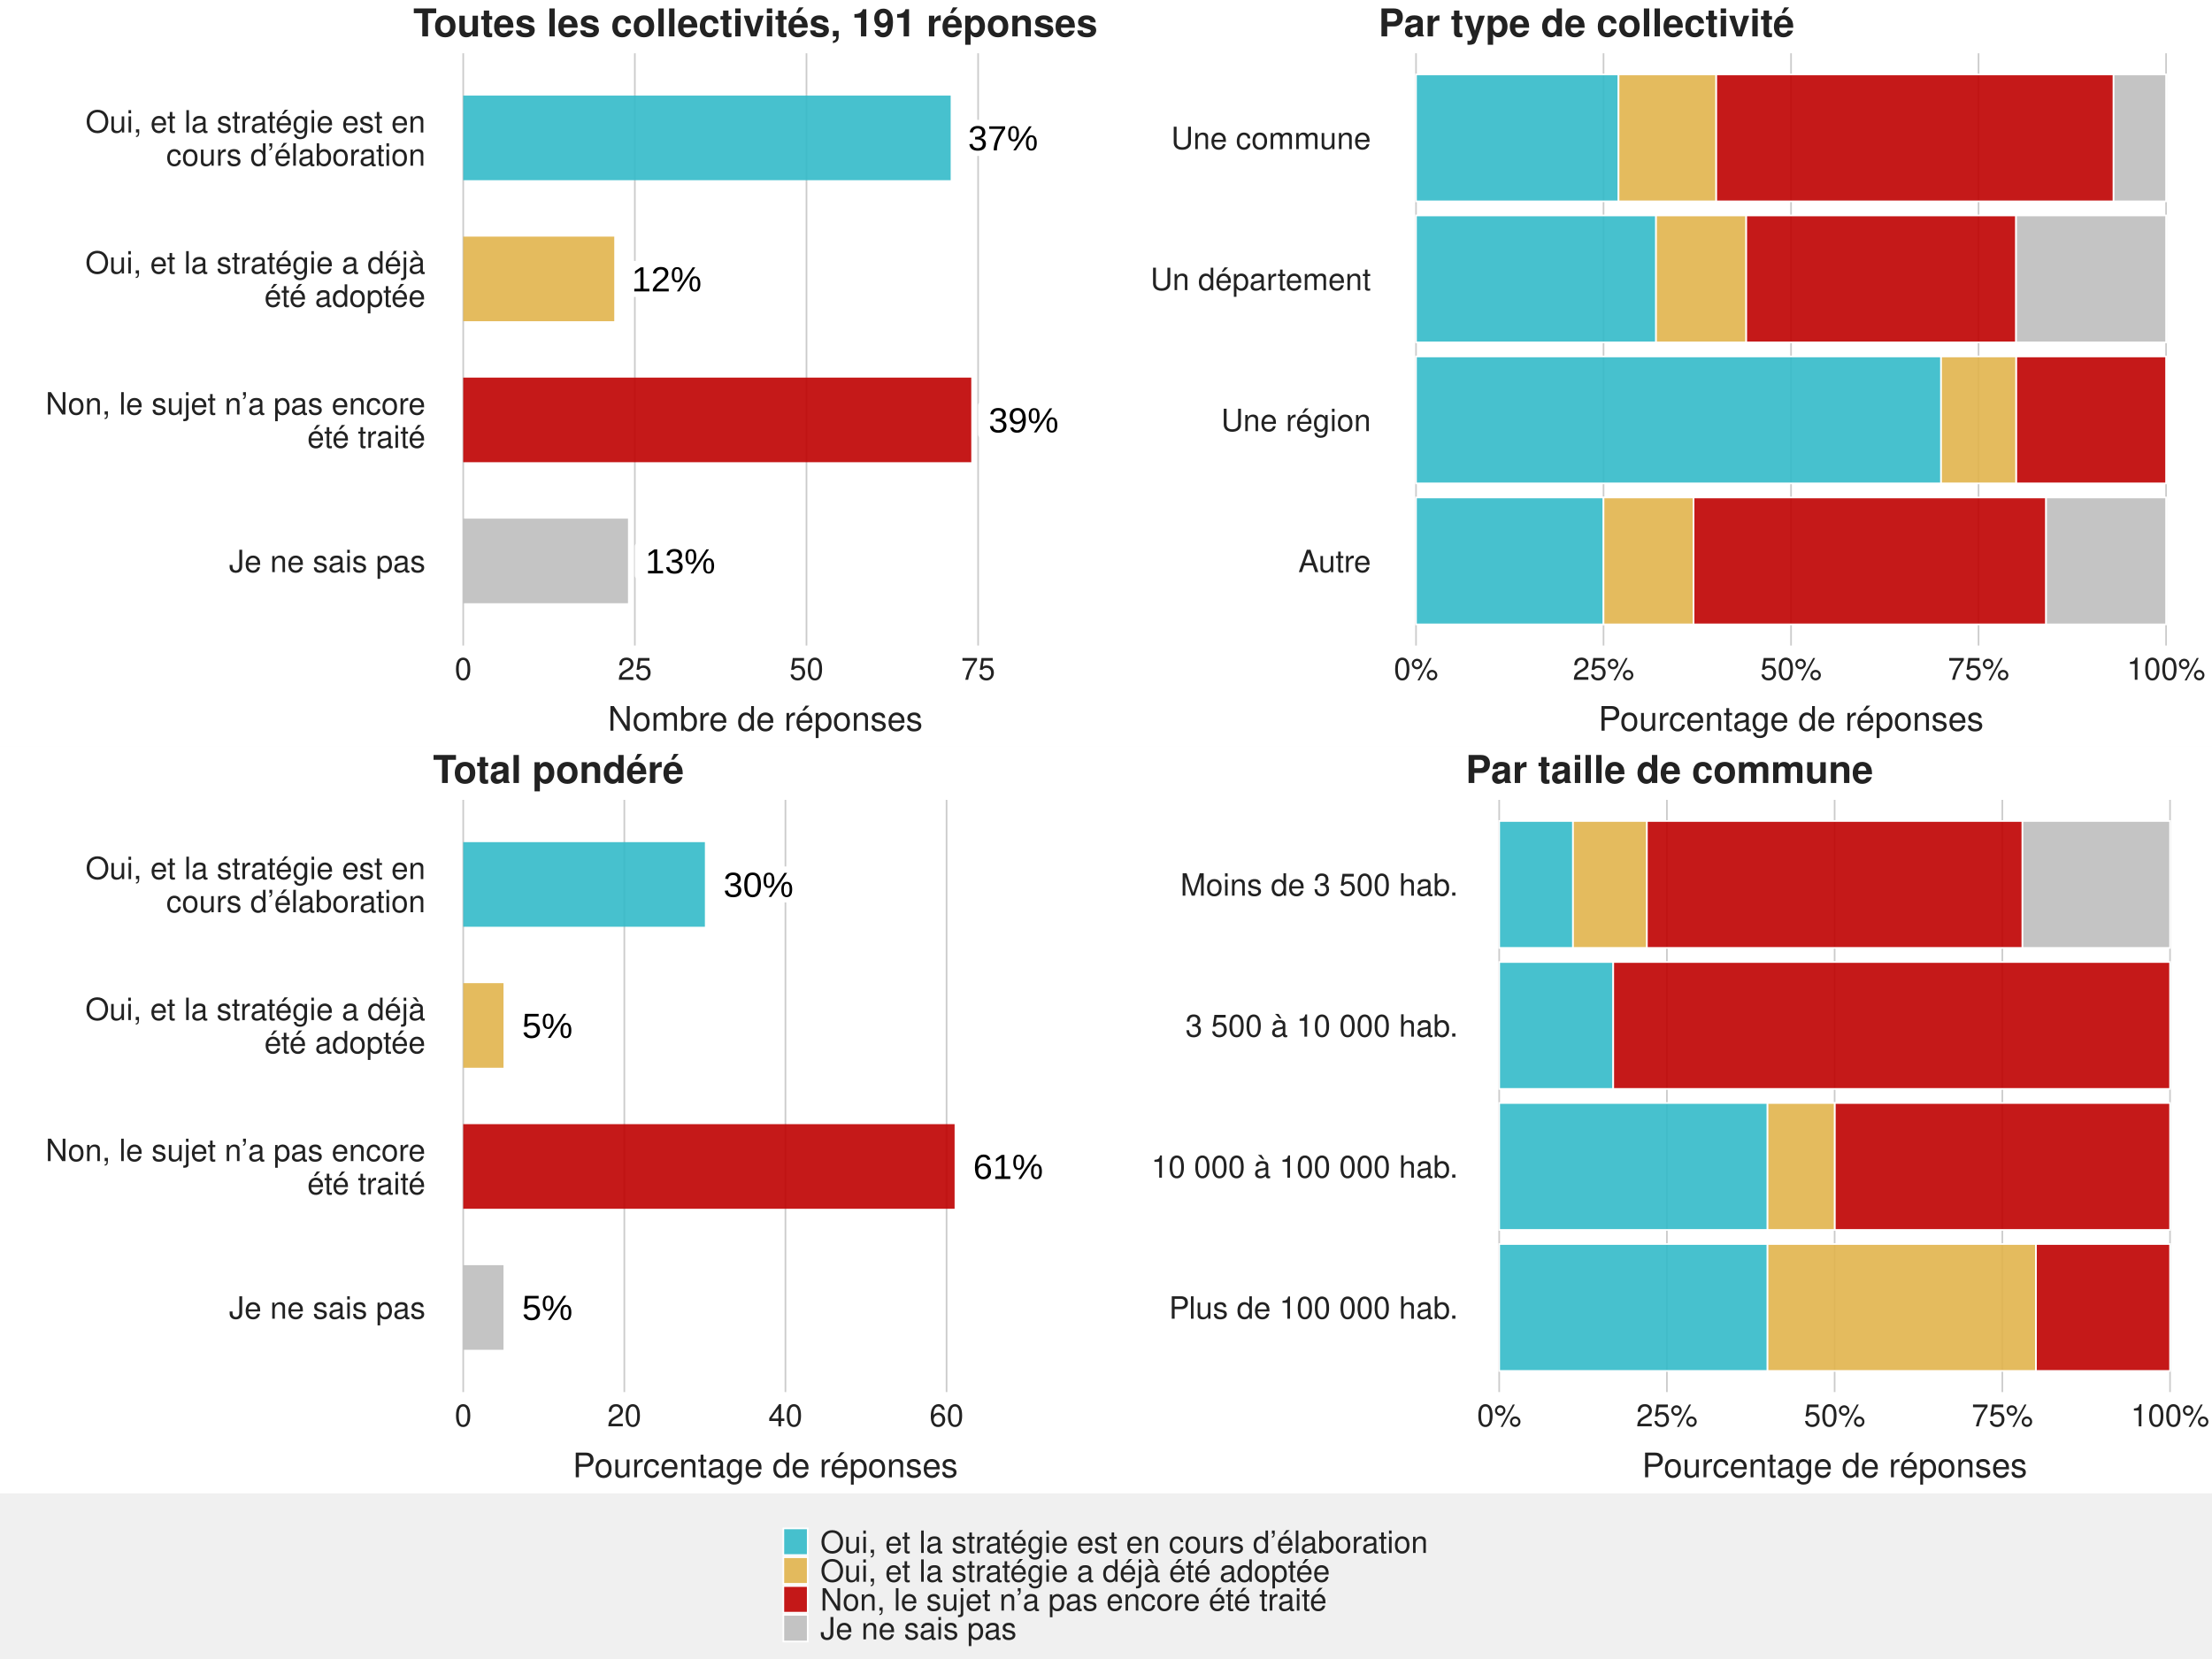
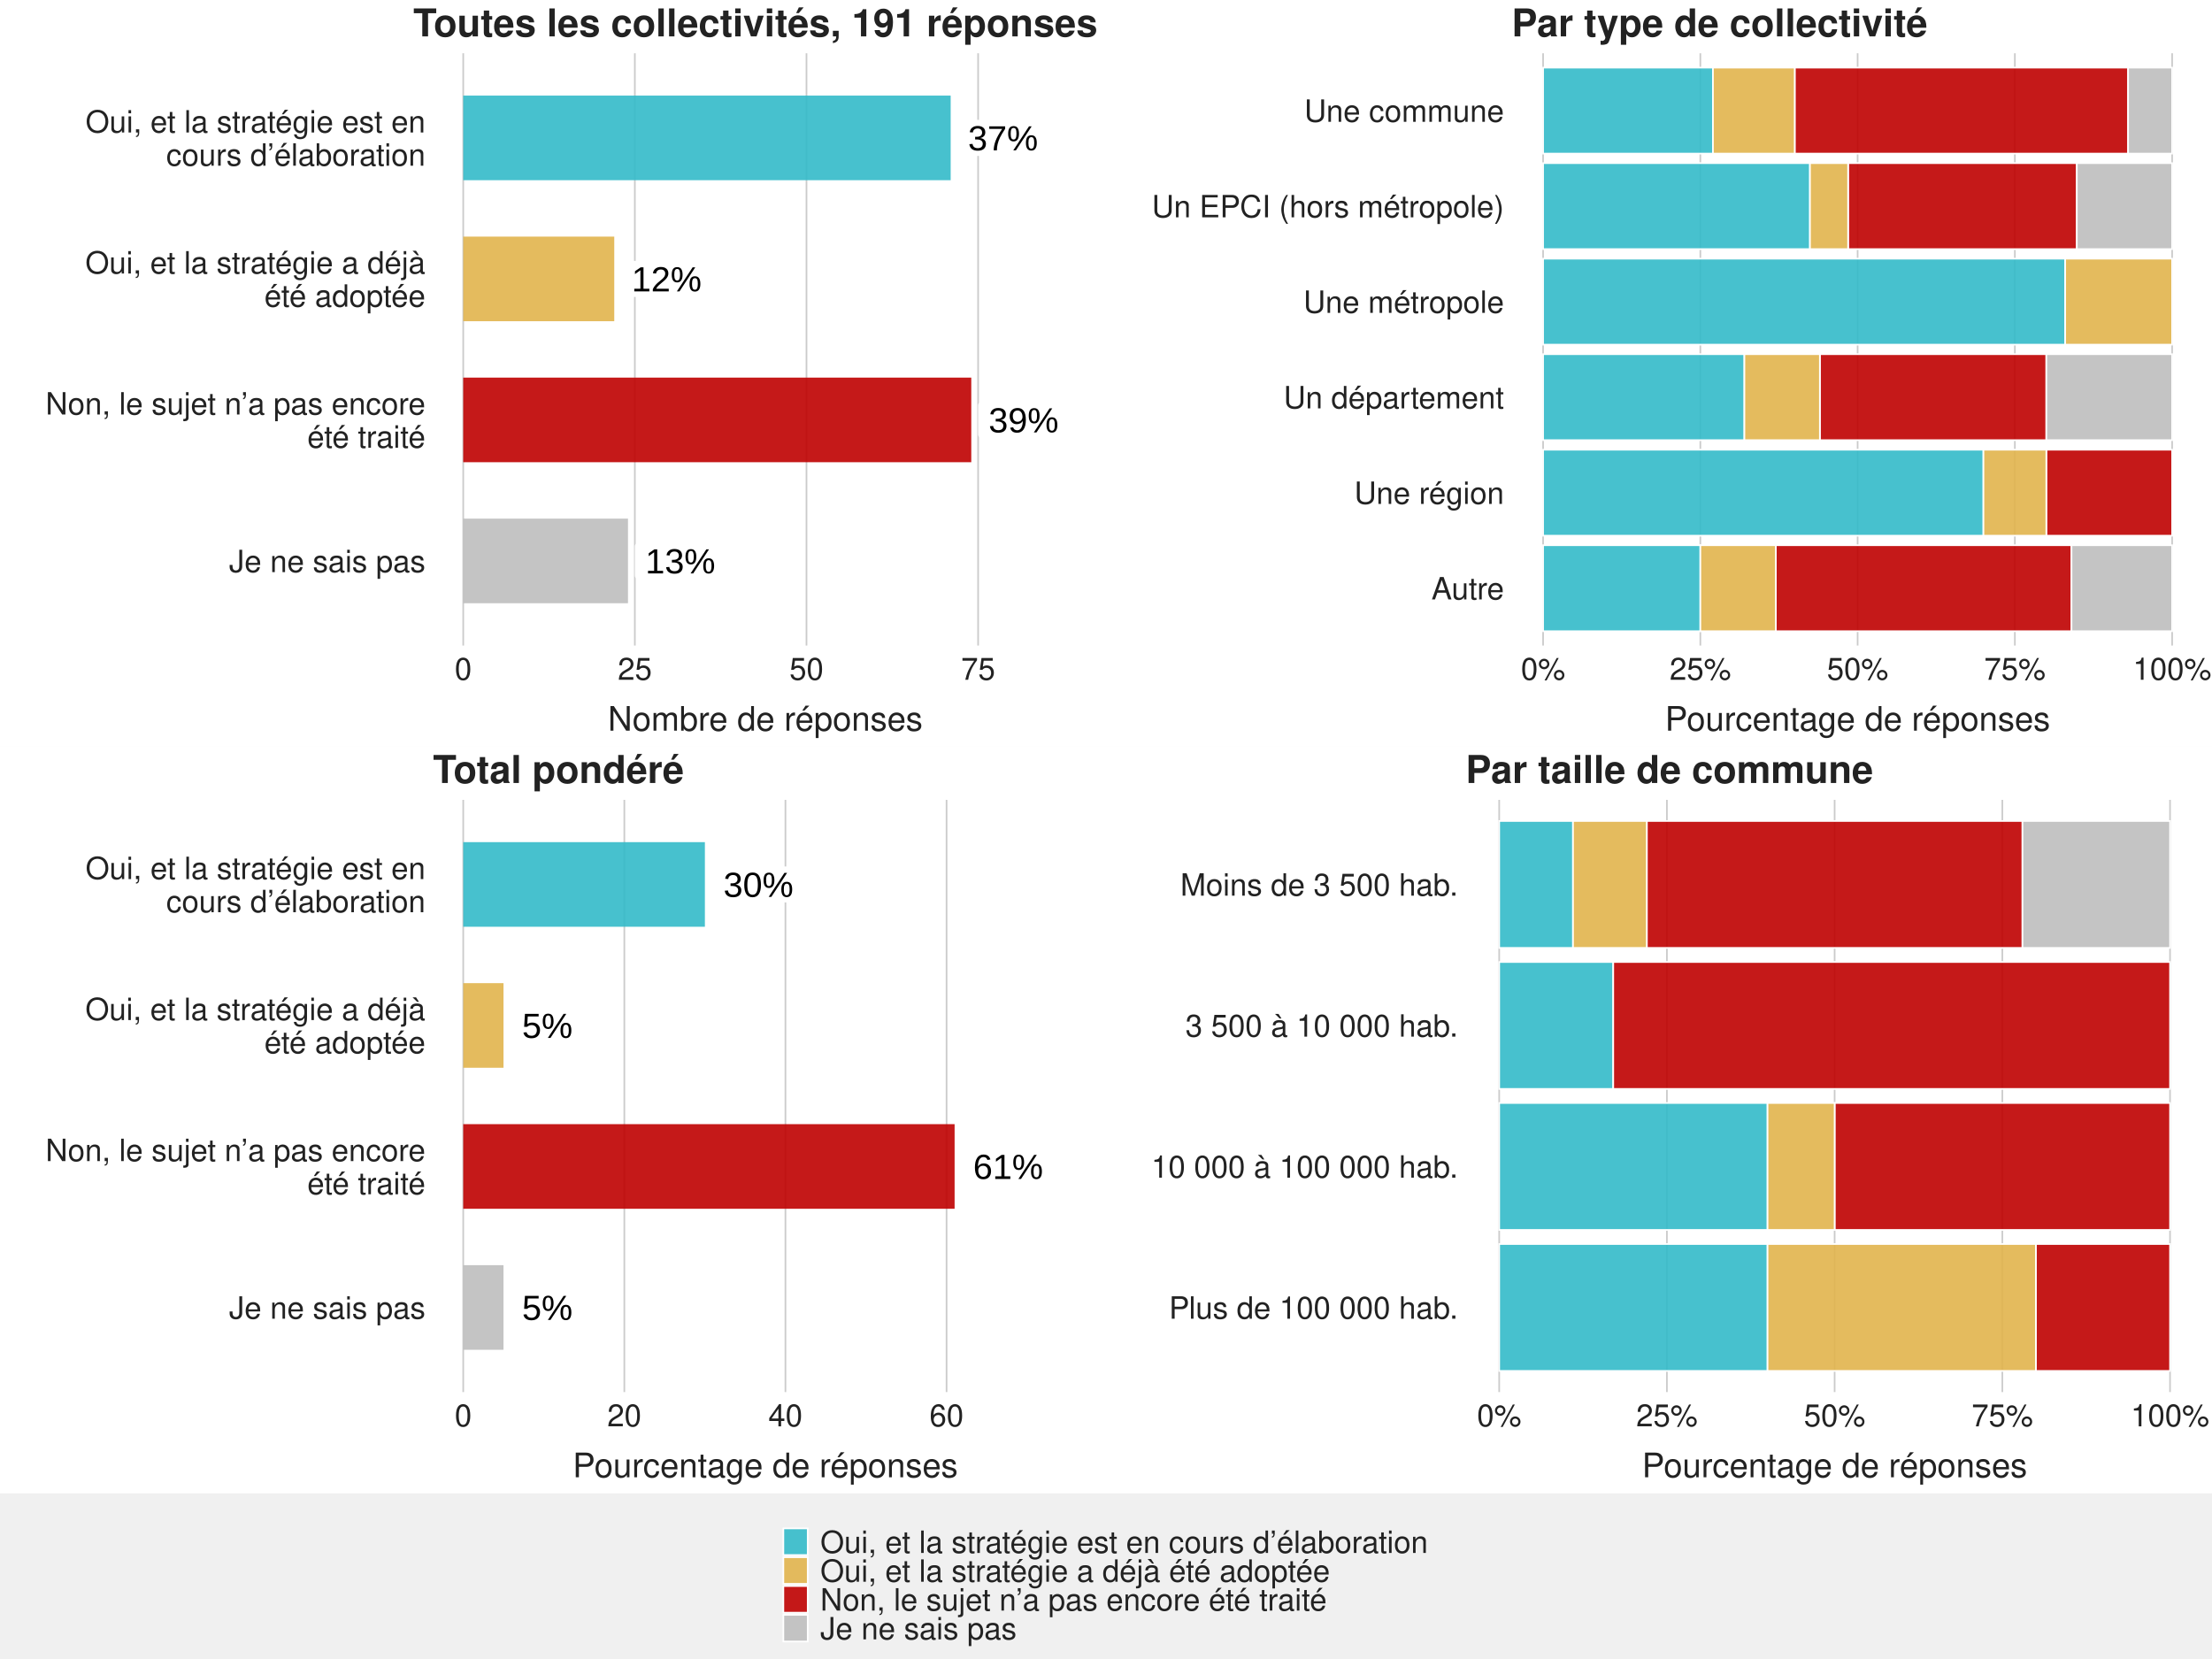
<svg xmlns="http://www.w3.org/2000/svg" class="svglite" width="1440.00pt" height="1080.00pt" viewBox="0 0 1440.00 1080.00">
  <defs>
    <style type="text/css">
    .svglite line, .svglite polyline, .svglite polygon, .svglite path, .svglite rect, .svglite circle {
      fill: none;
      stroke: #000000;
      stroke-linecap: round;
      stroke-linejoin: round;
      stroke-miterlimit: 10.00;
    }
    .svglite text {
      white-space: pre;
    }
  </style>
  </defs>
  <rect width="100%" height="100%" style="stroke: none; fill: none;" />
  <defs>
    <clipPath id="cpMC4wMHwxNDQwLjAwfDAuMDB8MTA4MC4wMA==">
      <rect x="0.00" y="0.00" width="1440.00" height="1080.00" />
    </clipPath>
  </defs>
  <g clip-path="url(#cpMC4wMHwxNDQwLjAwfDAuMDB8MTA4MC4wMA==)">
</g>
  <defs>
    <clipPath id="cpMC4wMHwxNDQwLjAwfDAuMDB8OTcyLjAw">
      <rect x="0.00" y="0.00" width="1440.00" height="972.00" />
    </clipPath>
  </defs>
  <g clip-path="url(#cpMC4wMHwxNDQwLjAwfDAuMDB8OTcyLjAw)">
</g>
  <g clip-path="url(#cpMC4wMHwxNDQwLjAwfDAuMDB8MTA4MC4wMA==)">
</g>
  <defs>
    <clipPath id="cpMC4wMHw3MjAuMDB8MC4wMHw5NzIuMDA=">
      <rect x="0.00" y="0.00" width="720.00" height="972.00" />
    </clipPath>
  </defs>
  <g clip-path="url(#cpMC4wMHw3MjAuMDB8MC4wMHw5NzIuMDA=)">
</g>
  <g clip-path="url(#cpMC4wMHwxNDQwLjAwfDAuMDB8MTA4MC4wMA==)">
</g>
  <defs>
    <clipPath id="cpMC4wMHw3MjAuMDB8MC4wMHw0ODYuMDA=">
      <rect x="0.00" y="0.00" width="720.00" height="486.00" />
    </clipPath>
  </defs>
  <g clip-path="url(#cpMC4wMHw3MjAuMDB8MC4wMHw0ODYuMDA=)">
    <rect x="0.00" y="0.00" width="720.00" height="486.00" style="stroke-width: 1.07; stroke: #FFFFFF; fill: #FFFFFF;" />
  </g>
  <g clip-path="url(#cpMC4wMHwxNDQwLjAwfDAuMDB8MTA4MC4wMA==)">
</g>
  <defs>
    <clipPath id="cpMjgxLjg5fDcxNC41MnwzNC42OXw0MjAuMjQ=">
      <rect x="281.89" y="34.69" width="432.63" height="385.55" />
    </clipPath>
  </defs>
  <g clip-path="url(#cpMjgxLjg5fDcxNC41MnwzNC42OXw0MjAuMjQ=)">
    <polyline points="301.56,420.24 301.56,34.69 " style="stroke-width: 1.07; stroke: #CBCBCB; stroke-linecap: butt;" />
    <polyline points="413.29,420.24 413.29,34.69 " style="stroke-width: 1.07; stroke: #CBCBCB; stroke-linecap: butt;" />
    <polyline points="525.02,420.24 525.02,34.69 " style="stroke-width: 1.07; stroke: #CBCBCB; stroke-linecap: butt;" />
    <polyline points="636.75,420.24 636.75,34.69 " style="stroke-width: 1.07; stroke: #CBCBCB; stroke-linecap: butt;" />
    <rect x="301.56" y="62.23" width="317.32" height="55.08" style="stroke-width: 2.13; stroke: none; stroke-linecap: butt; stroke-linejoin: miter; fill: #33BBC9; fill-opacity: 0.90;" />
    <rect x="301.56" y="245.82" width="330.73" height="55.08" style="stroke-width: 2.13; stroke: none; stroke-linecap: butt; stroke-linejoin: miter; fill: #BF0001; fill-opacity: 0.90;" />
    <rect x="301.56" y="337.62" width="107.26" height="55.08" style="stroke-width: 2.13; stroke: none; stroke-linecap: butt; stroke-linejoin: miter; fill: #BEBEBE; fill-opacity: 0.90;" />
    <rect x="301.56" y="154.03" width="98.32" height="55.08" style="stroke-width: 2.13; stroke: none; stroke-linecap: butt; stroke-linejoin: miter; fill: #E1B44D; fill-opacity: 0.90;" />
    <polygon points="625.51,101.49 673.31,101.49 673.23,101.49 673.58,101.48 673.92,101.41 674.24,101.28 674.54,101.11 674.81,100.89 675.04,100.63 675.23,100.34 675.36,100.02 675.45,99.68 675.47,99.33 675.47,99.33 675.47,80.20 675.47,80.20 675.45,79.86 675.36,79.52 675.23,79.20 675.04,78.90 674.81,78.64 674.54,78.42 674.24,78.25 673.92,78.13 673.58,78.06 673.31,78.04 625.51,78.04 625.77,78.06 625.42,78.04 625.07,78.09 624.74,78.18 624.43,78.33 624.14,78.53 623.89,78.77 623.68,79.05 623.52,79.36 623.41,79.69 623.35,80.03 623.35,80.20 623.35,99.33 623.35,99.16 623.35,99.51 623.41,99.85 623.52,100.18 623.68,100.49 623.89,100.76 624.14,101.01 624.43,101.20 624.74,101.35 625.07,101.45 625.42,101.49 " style="stroke-width: nan; stroke: none; fill: #FFFFFF;" />
    <text x="630.18" y="97.89" style="font-size: 22.76px; font-family: &quot;Arial&quot;;" textLength="44.93px" lengthAdjust="spacingAndGlyphs">37%</text>
    <polygon points="638.91,285.09 686.72,285.09 686.64,285.08 686.98,285.07 687.32,285.00 687.65,284.88 687.95,284.70 688.22,284.48 688.45,284.22 688.64,283.93 688.77,283.61 688.85,283.27 688.88,282.93 688.88,282.93 688.88,263.80 688.88,263.80 688.85,263.45 688.77,263.11 688.64,262.79 688.45,262.50 688.22,262.24 687.95,262.02 687.65,261.84 687.32,261.72 686.98,261.65 686.72,261.64 638.91,261.64 639.18,261.65 638.83,261.64 638.48,261.68 638.15,261.78 637.83,261.92 637.55,262.12 637.30,262.36 637.09,262.64 636.93,262.95 636.82,263.28 636.76,263.62 636.75,263.80 636.75,282.93 636.76,282.75 636.76,283.10 636.82,283.44 636.93,283.77 637.09,284.08 637.30,284.36 637.55,284.60 637.83,284.80 638.15,284.95 638.48,285.04 638.83,285.08 " style="stroke-width: nan; stroke: none; fill: #FFFFFF;" />
    <text x="643.58" y="281.49" style="font-size: 22.76px; font-family: &quot;Arial&quot;;" textLength="44.93px" lengthAdjust="spacingAndGlyphs">39%</text>
    <polygon points="415.45,376.88 463.26,376.88 463.17,376.88 463.52,376.87 463.86,376.80 464.18,376.67 464.48,376.50 464.75,376.28 464.98,376.02 465.17,375.73 465.31,375.41 465.39,375.07 465.42,374.72 465.42,374.72 465.42,355.59 465.42,355.59 465.39,355.25 465.31,354.91 465.17,354.59 464.98,354.29 464.75,354.03 464.48,353.81 464.18,353.64 463.86,353.52 463.52,353.45 463.26,353.43 415.45,353.43 415.71,353.45 415.36,353.43 415.02,353.48 414.68,353.57 414.37,353.72 414.08,353.92 413.83,354.16 413.62,354.44 413.46,354.75 413.35,355.08 413.30,355.42 413.29,355.59 413.29,374.72 413.30,374.55 413.30,374.90 413.35,375.24 413.46,375.57 413.62,375.88 413.83,376.16 414.08,376.40 414.37,376.59 414.68,376.74 415.02,376.84 415.36,376.88 " style="stroke-width: nan; stroke: none; fill: #FFFFFF;" />
    <text x="420.12" y="373.28" style="font-size: 22.76px; font-family: &quot;Arial&quot;;" textLength="44.93px" lengthAdjust="spacingAndGlyphs">13%</text>
    <polygon points="406.51,193.29 454.32,193.29 454.23,193.29 454.58,193.27 454.92,193.20 455.25,193.08 455.55,192.91 455.82,192.69 456.05,192.43 456.23,192.13 456.37,191.81 456.45,191.48 456.48,191.13 456.48,191.13 456.48,172.00 456.48,172.00 456.45,171.65 456.37,171.31 456.23,171.00 456.05,170.70 455.82,170.44 455.55,170.22 455.25,170.05 454.92,169.92 454.58,169.85 454.32,169.84 406.51,169.84 406.77,169.85 406.42,169.84 406.08,169.88 405.75,169.98 405.43,170.13 405.15,170.33 404.89,170.57 404.69,170.84 404.52,171.15 404.41,171.48 404.36,171.83 404.35,172.00 404.35,191.13 404.36,190.96 404.36,191.30 404.41,191.65 404.52,191.98 404.69,192.28 404.89,192.56 405.15,192.80 405.43,193.00 405.75,193.15 406.08,193.25 406.42,193.29 " style="stroke-width: nan; stroke: none; fill: #FFFFFF;" />
    <text x="411.18" y="189.69" style="font-size: 22.76px; font-family: &quot;Arial&quot;;" textLength="44.93px" lengthAdjust="spacingAndGlyphs">12%</text>
  </g>
  <g clip-path="url(#cpMC4wMHwxNDQwLjAwfDAuMDB8MTA4MC4wMA==)">
    <text x="276.96" y="372.45" text-anchor="end" style="font-size: 20.00px;fill: #222222; font-family: &quot;Nimbus Sans&quot;;" textLength="127.82px" lengthAdjust="spacingAndGlyphs">Je ne sais pas</text>
    <text x="276.96" y="269.85" text-anchor="end" style="font-size: 20.00px;fill: #222222; font-family: &quot;Nimbus Sans&quot;;" textLength="247.86px" lengthAdjust="spacingAndGlyphs">Non, le sujet n’a pas encore</text>
    <text x="276.96" y="291.45" text-anchor="end" style="font-size: 20.00px;fill: #222222; font-family: &quot;Nimbus Sans&quot;;" textLength="77.80px" lengthAdjust="spacingAndGlyphs">été traité</text>
    <text x="276.96" y="178.05" text-anchor="end" style="font-size: 20.00px;fill: #222222; font-family: &quot;Nimbus Sans&quot;;" textLength="222.30px" lengthAdjust="spacingAndGlyphs">Oui, et la stratégie a déjà</text>
    <text x="276.96" y="199.65" text-anchor="end" style="font-size: 20.00px;fill: #222222; font-family: &quot;Nimbus Sans&quot;;" textLength="105.61px" lengthAdjust="spacingAndGlyphs">été adoptée</text>
    <text x="276.96" y="86.26" text-anchor="end" style="font-size: 20.00px;fill: #222222; font-family: &quot;Nimbus Sans&quot;;" textLength="222.30px" lengthAdjust="spacingAndGlyphs">Oui, et la stratégie est en</text>
    <text x="276.96" y="107.86" text-anchor="end" style="font-size: 20.00px;fill: #222222; font-family: &quot;Nimbus Sans&quot;;" textLength="168.93px" lengthAdjust="spacingAndGlyphs">cours d’élaboration</text>
    <text x="301.56" y="442.54" text-anchor="middle" style="font-size: 20.00px;fill: #222222; font-family: &quot;Nimbus Sans&quot;;" textLength="11.12px" lengthAdjust="spacingAndGlyphs">0</text>
    <text x="413.29" y="442.54" text-anchor="middle" style="font-size: 20.00px;fill: #222222; font-family: &quot;Nimbus Sans&quot;;" textLength="22.23px" lengthAdjust="spacingAndGlyphs">25</text>
    <text x="525.02" y="442.54" text-anchor="middle" style="font-size: 20.00px;fill: #222222; font-family: &quot;Nimbus Sans&quot;;" textLength="22.23px" lengthAdjust="spacingAndGlyphs">50</text>
    <text x="636.75" y="442.54" text-anchor="middle" style="font-size: 20.00px;fill: #222222; font-family: &quot;Nimbus Sans&quot;;" textLength="22.23px" lengthAdjust="spacingAndGlyphs">75</text>
    <text x="498.21" y="475.68" text-anchor="middle" style="font-size: 22.00px;fill: #222222; font-family: &quot;Nimbus Sans&quot;;" textLength="205.42px" lengthAdjust="spacingAndGlyphs">Nombre de réponses</text>
    <text x="714.52" y="23.71" text-anchor="end" style="font-size: 25.00px; font-weight: bold;fill: #222222; font-family: &quot;Nimbus Sans&quot;;" textLength="447.48px" lengthAdjust="spacingAndGlyphs">Toutes les collectivités, 191 réponses</text>
  </g>
  <defs>
    <clipPath id="cpMC4wMHw3MjAuMDB8NDg2LjAwfDk3Mi4wMA==">
      <rect x="0.00" y="486.00" width="720.00" height="486.00" />
    </clipPath>
  </defs>
  <g clip-path="url(#cpMC4wMHw3MjAuMDB8NDg2LjAwfDk3Mi4wMA==)">
    <rect x="0.00" y="486.00" width="720.00" height="486.00" style="stroke-width: 1.07; stroke: #FFFFFF; fill: #FFFFFF;" />
  </g>
  <g clip-path="url(#cpMC4wMHwxNDQwLjAwfDAuMDB8MTA4MC4wMA==)">
</g>
  <defs>
    <clipPath id="cpMjgxLjg5fDcxNC41Mnw1MjAuNjl8OTA2LjI0">
      <rect x="281.89" y="520.69" width="432.63" height="385.55" />
    </clipPath>
  </defs>
  <g clip-path="url(#cpMjgxLjg5fDcxNC41Mnw1MjAuNjl8OTA2LjI0)">
    <polyline points="301.56,906.24 301.56,520.69 " style="stroke-width: 1.07; stroke: #CBCBCB; stroke-linecap: butt;" />
    <polyline points="406.44,906.24 406.44,520.69 " style="stroke-width: 1.07; stroke: #CBCBCB; stroke-linecap: butt;" />
    <polyline points="511.32,906.24 511.32,520.69 " style="stroke-width: 1.07; stroke: #CBCBCB; stroke-linecap: butt;" />
    <polyline points="616.20,906.24 616.20,520.69 " style="stroke-width: 1.07; stroke: #CBCBCB; stroke-linecap: butt;" />
    <rect x="301.56" y="823.62" width="26.22" height="55.08" style="stroke-width: 2.13; stroke: none; stroke-linecap: butt; stroke-linejoin: miter; fill: #BEBEBE; fill-opacity: 0.90;" />
    <rect x="301.56" y="731.82" width="319.88" height="55.08" style="stroke-width: 2.13; stroke: none; stroke-linecap: butt; stroke-linejoin: miter; fill: #BF0001; fill-opacity: 0.90;" />
    <rect x="301.56" y="640.03" width="26.22" height="55.08" style="stroke-width: 2.13; stroke: none; stroke-linecap: butt; stroke-linejoin: miter; fill: #E1B44D; fill-opacity: 0.90;" />
    <rect x="301.56" y="548.23" width="157.32" height="55.08" style="stroke-width: 2.13; stroke: none; stroke-linecap: butt; stroke-linejoin: miter; fill: #33BBC9; fill-opacity: 0.90;" />
    <polygon points="335.18,862.88 369.98,862.88 369.89,862.88 370.24,862.87 370.58,862.80 370.90,862.67 371.21,862.50 371.47,862.28 371.71,862.02 371.89,861.73 372.03,861.41 372.11,861.07 372.14,860.72 372.14,860.72 372.14,841.59 372.14,841.59 372.11,841.25 372.03,840.91 371.89,840.59 371.71,840.29 371.47,840.03 371.21,839.81 370.90,839.64 370.58,839.52 370.24,839.45 369.98,839.43 335.18,839.43 335.44,839.45 335.09,839.43 334.75,839.48 334.42,839.57 334.10,839.72 333.81,839.92 333.56,840.16 333.36,840.44 333.19,840.75 333.08,841.08 333.03,841.42 333.02,841.59 333.02,860.72 333.03,860.55 333.03,860.90 333.08,861.24 333.19,861.57 333.36,861.88 333.56,862.16 333.81,862.40 334.10,862.59 334.42,862.74 334.75,862.84 335.09,862.88 " style="stroke-width: nan; stroke: none; fill: #FFFFFF;" />
    <text x="339.85" y="859.28" style="font-size: 22.76px; font-family: &quot;Arial&quot;;" textLength="31.92px" lengthAdjust="spacingAndGlyphs">5%</text>
    <polygon points="628.84,771.09 676.65,771.09 676.56,771.08 676.91,771.07 677.25,771.00 677.58,770.88 677.88,770.70 678.15,770.48 678.38,770.22 678.56,769.93 678.70,769.61 678.78,769.27 678.81,768.93 678.81,768.93 678.81,749.80 678.81,749.80 678.78,749.45 678.70,749.11 678.56,748.79 678.38,748.50 678.15,748.24 677.88,748.02 677.58,747.84 677.25,747.72 676.91,747.65 676.65,747.64 628.84,747.64 629.10,747.65 628.76,747.64 628.41,747.68 628.08,747.78 627.76,747.92 627.48,748.12 627.23,748.36 627.02,748.64 626.86,748.95 626.75,749.28 626.69,749.62 626.68,749.80 626.68,768.93 626.69,768.75 626.69,769.10 626.75,769.44 626.86,769.77 627.02,770.08 627.23,770.36 627.48,770.60 627.76,770.80 628.08,770.95 628.41,771.04 628.76,771.08 " style="stroke-width: nan; stroke: none; fill: #FFFFFF;" />
    <text x="633.51" y="767.49" style="font-size: 22.76px; font-family: &quot;Arial&quot;;" textLength="44.93px" lengthAdjust="spacingAndGlyphs">61%</text>
    <polygon points="335.18,679.29 369.98,679.29 369.89,679.29 370.24,679.27 370.58,679.20 370.90,679.08 371.21,678.91 371.47,678.69 371.71,678.43 371.89,678.13 372.03,677.81 372.11,677.48 372.14,677.13 372.14,677.13 372.14,658.00 372.14,658.00 372.11,657.65 372.03,657.31 371.89,657.00 371.71,656.70 371.47,656.44 371.21,656.22 370.90,656.05 370.58,655.92 370.24,655.85 369.98,655.84 335.18,655.84 335.44,655.85 335.09,655.84 334.75,655.88 334.42,655.98 334.10,656.13 333.81,656.33 333.56,656.57 333.36,656.84 333.19,657.15 333.08,657.48 333.03,657.83 333.02,658.00 333.02,677.13 333.03,676.96 333.03,677.30 333.08,677.65 333.19,677.98 333.36,678.28 333.56,678.56 333.81,678.80 334.10,679.00 334.42,679.15 334.75,679.25 335.09,679.29 " style="stroke-width: nan; stroke: none; fill: #FFFFFF;" />
    <text x="339.85" y="675.69" style="font-size: 22.76px; font-family: &quot;Arial&quot;;" textLength="31.92px" lengthAdjust="spacingAndGlyphs">5%</text>
    <polygon points="466.28,587.49 514.09,587.49 514.00,587.49 514.35,587.48 514.69,587.41 515.01,587.28 515.32,587.11 515.58,586.89 515.82,586.63 516.00,586.34 516.14,586.02 516.22,585.68 516.25,585.33 516.25,585.33 516.25,566.20 516.25,566.20 516.22,565.86 516.14,565.52 516.00,565.20 515.82,564.90 515.58,564.64 515.32,564.42 515.01,564.25 514.69,564.13 514.35,564.06 514.09,564.04 466.28,564.04 466.54,564.06 466.19,564.04 465.85,564.09 465.51,564.18 465.20,564.33 464.91,564.53 464.66,564.77 464.45,565.05 464.29,565.36 464.18,565.69 464.13,566.03 464.12,566.20 464.12,585.33 464.13,585.16 464.13,585.51 464.18,585.85 464.29,586.18 464.45,586.49 464.66,586.76 464.91,587.01 465.20,587.20 465.51,587.35 465.85,587.45 466.19,587.49 " style="stroke-width: nan; stroke: none; fill: #FFFFFF;" />
    <text x="470.95" y="583.89" style="font-size: 22.76px; font-family: &quot;Arial&quot;;" textLength="44.93px" lengthAdjust="spacingAndGlyphs">30%</text>
  </g>
  <g clip-path="url(#cpMC4wMHwxNDQwLjAwfDAuMDB8MTA4MC4wMA==)">
    <text x="276.96" y="858.45" text-anchor="end" style="font-size: 20.00px;fill: #222222; font-family: &quot;Nimbus Sans&quot;;" textLength="127.82px" lengthAdjust="spacingAndGlyphs">Je ne sais pas</text>
    <text x="276.96" y="755.85" text-anchor="end" style="font-size: 20.00px;fill: #222222; font-family: &quot;Nimbus Sans&quot;;" textLength="247.86px" lengthAdjust="spacingAndGlyphs">Non, le sujet n’a pas encore</text>
    <text x="276.96" y="777.45" text-anchor="end" style="font-size: 20.00px;fill: #222222; font-family: &quot;Nimbus Sans&quot;;" textLength="77.80px" lengthAdjust="spacingAndGlyphs">été traité</text>
    <text x="276.96" y="664.05" text-anchor="end" style="font-size: 20.00px;fill: #222222; font-family: &quot;Nimbus Sans&quot;;" textLength="222.30px" lengthAdjust="spacingAndGlyphs">Oui, et la stratégie a déjà</text>
    <text x="276.96" y="685.65" text-anchor="end" style="font-size: 20.00px;fill: #222222; font-family: &quot;Nimbus Sans&quot;;" textLength="105.61px" lengthAdjust="spacingAndGlyphs">été adoptée</text>
    <text x="276.96" y="572.26" text-anchor="end" style="font-size: 20.00px;fill: #222222; font-family: &quot;Nimbus Sans&quot;;" textLength="222.30px" lengthAdjust="spacingAndGlyphs">Oui, et la stratégie est en</text>
    <text x="276.96" y="593.86" text-anchor="end" style="font-size: 20.00px;fill: #222222; font-family: &quot;Nimbus Sans&quot;;" textLength="168.93px" lengthAdjust="spacingAndGlyphs">cours d’élaboration</text>
    <text x="301.56" y="928.54" text-anchor="middle" style="font-size: 20.00px;fill: #222222; font-family: &quot;Nimbus Sans&quot;;" textLength="11.12px" lengthAdjust="spacingAndGlyphs">0</text>
    <text x="406.44" y="928.54" text-anchor="middle" style="font-size: 20.00px;fill: #222222; font-family: &quot;Nimbus Sans&quot;;" textLength="22.23px" lengthAdjust="spacingAndGlyphs">20</text>
    <text x="511.32" y="928.54" text-anchor="middle" style="font-size: 20.00px;fill: #222222; font-family: &quot;Nimbus Sans&quot;;" textLength="22.23px" lengthAdjust="spacingAndGlyphs">40</text>
    <text x="616.20" y="928.54" text-anchor="middle" style="font-size: 20.00px;fill: #222222; font-family: &quot;Nimbus Sans&quot;;" textLength="22.23px" lengthAdjust="spacingAndGlyphs">60</text>
    <text x="498.21" y="961.68" text-anchor="middle" style="font-size: 22.00px;fill: #222222; font-family: &quot;Nimbus Sans&quot;;" textLength="251.94px" lengthAdjust="spacingAndGlyphs">Pourcentage de réponses</text>
    <text x="281.89" y="509.71" style="font-size: 25.00px; font-weight: bold;fill: #222222; font-family: &quot;Nimbus Sans&quot;;" textLength="165.33px" lengthAdjust="spacingAndGlyphs">Total pondéré</text>
  </g>
  <defs>
    <clipPath id="cpNzIwLjAwfDE0NDAuMDB8MC4wMHw5NzIuMDA=">
      <rect x="720.00" y="0.00" width="720.00" height="972.00" />
    </clipPath>
  </defs>
  <g clip-path="url(#cpNzIwLjAwfDE0NDAuMDB8MC4wMHw5NzIuMDA=)">
</g>
  <g clip-path="url(#cpMC4wMHwxNDQwLjAwfDAuMDB8MTA4MC4wMA==)">
</g>
  <defs>
    <clipPath id="cpNzIwLjAwfDE0NDAuMDB8MC4wMHw0ODYuMDA=">
      <rect x="720.00" y="0.00" width="720.00" height="486.00" />
    </clipPath>
  </defs>
  <g clip-path="url(#cpNzIwLjAwfDE0NDAuMDB8MC4wMHw0ODYuMDA=)">
    <rect x="720.00" y="0.00" width="720.00" height="486.00" style="stroke-width: 1.07; stroke: #FFFFFF; fill: #FFFFFF;" />
  </g>
  <g clip-path="url(#cpMC4wMHwxNDQwLjAwfDAuMDB8MTA4MC4wMA==)">
</g>
  <defs>
-     <clipPath id="cpODk3LjQxfDE0MzQuNTJ8MzQuNjl8NDIwLjI0">
-       <rect x="897.41" y="34.69" width="537.11" height="385.55" />
-     </clipPath>
-   </defs>
-   <g clip-path="url(#cpODk3LjQxfDE0MzQuNTJ8MzQuNjl8NDIwLjI0)">
-     <polyline points="921.82,420.24 921.82,34.69 " style="stroke-width: 1.07; stroke: #CBCBCB; stroke-linecap: butt;" />
-     <polyline points="1043.89,420.24 1043.89,34.69 " style="stroke-width: 1.07; stroke: #CBCBCB; stroke-linecap: butt;" />
-     <polyline points="1165.96,420.24 1165.96,34.69 " style="stroke-width: 1.07; stroke: #CBCBCB; stroke-linecap: butt;" />
-     <polyline points="1288.03,420.24 1288.03,34.69 " style="stroke-width: 1.07; stroke: #CBCBCB; stroke-linecap: butt;" />
-     <polyline points="1410.11,420.24 1410.11,34.69 " style="stroke-width: 1.07; stroke: #CBCBCB; stroke-linecap: butt;" />
-     <rect x="921.82" y="323.85" width="122.07" height="82.62" style="stroke-width: 1.07; stroke: #FFFFFF; stroke-linecap: butt; stroke-linejoin: miter; fill: #33BBC9; fill-opacity: 0.90;" />
-     <rect x="1102.49" y="323.85" width="229.49" height="82.62" style="stroke-width: 1.07; stroke: #FFFFFF; stroke-linecap: butt; stroke-linejoin: miter; fill: #BF0001; fill-opacity: 0.90;" />
-     <rect x="1331.98" y="323.85" width="78.13" height="82.62" style="stroke-width: 1.07; stroke: #FFFFFF; stroke-linecap: butt; stroke-linejoin: miter; fill: #BEBEBE; fill-opacity: 0.90;" />
-     <rect x="1043.89" y="323.85" width="58.59" height="82.62" style="stroke-width: 1.07; stroke: #FFFFFF; stroke-linecap: butt; stroke-linejoin: miter; fill: #E1B44D; fill-opacity: 0.90;" />
-     <rect x="921.82" y="140.26" width="156.25" height="82.62" style="stroke-width: 1.07; stroke: #FFFFFF; stroke-linecap: butt; stroke-linejoin: miter; fill: #33BBC9; fill-opacity: 0.90;" />
-     <rect x="1136.67" y="140.26" width="175.78" height="82.62" style="stroke-width: 1.07; stroke: #FFFFFF; stroke-linecap: butt; stroke-linejoin: miter; fill: #BF0001; fill-opacity: 0.90;" />
-     <rect x="1312.45" y="140.26" width="97.66" height="82.62" style="stroke-width: 1.07; stroke: #FFFFFF; stroke-linecap: butt; stroke-linejoin: miter; fill: #BEBEBE; fill-opacity: 0.90;" />
-     <rect x="1078.07" y="140.26" width="58.59" height="82.62" style="stroke-width: 1.07; stroke: #FFFFFF; stroke-linecap: butt; stroke-linejoin: miter; fill: #E1B44D; fill-opacity: 0.90;" />
-     <rect x="1117.13" y="48.46" width="258.79" height="82.62" style="stroke-width: 1.07; stroke: #FFFFFF; stroke-linecap: butt; stroke-linejoin: miter; fill: #BF0001; fill-opacity: 0.90;" />
-     <rect x="921.82" y="48.46" width="131.84" height="82.62" style="stroke-width: 1.07; stroke: #FFFFFF; stroke-linecap: butt; stroke-linejoin: miter; fill: #33BBC9; fill-opacity: 0.90;" />
-     <rect x="1053.66" y="48.46" width="63.48" height="82.62" style="stroke-width: 1.07; stroke: #FFFFFF; stroke-linecap: butt; stroke-linejoin: miter; fill: #E1B44D; fill-opacity: 0.90;" />
-     <rect x="1375.93" y="48.46" width="34.18" height="82.62" style="stroke-width: 1.07; stroke: #FFFFFF; stroke-linecap: butt; stroke-linejoin: miter; fill: #BEBEBE; fill-opacity: 0.90;" />
-     <rect x="921.82" y="232.05" width="341.80" height="82.62" style="stroke-width: 1.07; stroke: #FFFFFF; stroke-linecap: butt; stroke-linejoin: miter; fill: #33BBC9; fill-opacity: 0.90;" />
-     <rect x="1312.45" y="232.05" width="97.66" height="82.62" style="stroke-width: 1.07; stroke: #FFFFFF; stroke-linecap: butt; stroke-linejoin: miter; fill: #BF0001; fill-opacity: 0.90;" />
-     <rect x="1410.11" y="232.05" width="0.00" height="82.62" style="stroke-width: 1.07; stroke: #FFFFFF; stroke-linecap: butt; stroke-linejoin: miter; fill: #BEBEBE; fill-opacity: 0.90;" />
-     <rect x="1263.62" y="232.05" width="48.83" height="82.62" style="stroke-width: 1.07; stroke: #FFFFFF; stroke-linecap: butt; stroke-linejoin: miter; fill: #E1B44D; fill-opacity: 0.90;" />
-   </g>
-   <g clip-path="url(#cpMC4wMHwxNDQwLjAwfDAuMDB8MTA4MC4wMA==)">
-     <text x="892.47" y="372.45" text-anchor="end" style="font-size: 20.00px;fill: #222222; font-family: &quot;Nimbus Sans&quot;;" textLength="47.79px" lengthAdjust="spacingAndGlyphs">Autre</text>
-     <text x="892.47" y="280.65" text-anchor="end" style="font-size: 20.00px;fill: #222222; font-family: &quot;Nimbus Sans&quot;;" textLength="97.80px" lengthAdjust="spacingAndGlyphs">Une région</text>
-     <text x="892.47" y="188.85" text-anchor="end" style="font-size: 20.00px;fill: #222222; font-family: &quot;Nimbus Sans&quot;;" textLength="143.37px" lengthAdjust="spacingAndGlyphs">Un département</text>
-     <text x="892.47" y="97.06" text-anchor="end" style="font-size: 20.00px;fill: #222222; font-family: &quot;Nimbus Sans&quot;;" textLength="130.02px" lengthAdjust="spacingAndGlyphs">Une commune</text>
-     <text x="921.82" y="442.54" text-anchor="middle" style="font-size: 20.00px;fill: #222222; font-family: &quot;Nimbus Sans&quot;;" textLength="28.89px" lengthAdjust="spacingAndGlyphs">0%</text>
-     <text x="1043.89" y="442.54" text-anchor="middle" style="font-size: 20.00px;fill: #222222; font-family: &quot;Nimbus Sans&quot;;" textLength="40.01px" lengthAdjust="spacingAndGlyphs">25%</text>
-     <text x="1165.96" y="442.54" text-anchor="middle" style="font-size: 20.00px;fill: #222222; font-family: &quot;Nimbus Sans&quot;;" textLength="40.01px" lengthAdjust="spacingAndGlyphs">50%</text>
-     <text x="1288.03" y="442.54" text-anchor="middle" style="font-size: 20.00px;fill: #222222; font-family: &quot;Nimbus Sans&quot;;" textLength="40.01px" lengthAdjust="spacingAndGlyphs">75%</text>
-     <text x="1410.11" y="442.54" text-anchor="middle" style="font-size: 20.00px;fill: #222222; font-family: &quot;Nimbus Sans&quot;;" textLength="51.13px" lengthAdjust="spacingAndGlyphs">100%</text>
-     <text x="1165.96" y="475.68" text-anchor="middle" style="font-size: 22.00px;fill: #222222; font-family: &quot;Nimbus Sans&quot;;" textLength="251.94px" lengthAdjust="spacingAndGlyphs">Pourcentage de réponses</text>
-     <text x="897.41" y="23.71" style="font-size: 25.00px; font-weight: bold;fill: #222222; font-family: &quot;Nimbus Sans&quot;;" textLength="270.97px" lengthAdjust="spacingAndGlyphs">Par type de collectivité</text>
+     <clipPath id="cpOTg0LjA3fDE0MzQuNTJ8MzQuNjl8NDIwLjI0">
+       <rect x="984.07" y="34.69" width="450.45" height="385.55" />
+     </clipPath>
+   </defs>
+   <g clip-path="url(#cpOTg0LjA3fDE0MzQuNTJ8MzQuNjl8NDIwLjI0)">
+     <polyline points="1004.55,420.24 1004.55,34.69 " style="stroke-width: 1.07; stroke: #CBCBCB; stroke-linecap: butt;" />
+     <polyline points="1106.92,420.24 1106.92,34.69 " style="stroke-width: 1.07; stroke: #CBCBCB; stroke-linecap: butt;" />
+     <polyline points="1209.30,420.24 1209.30,34.69 " style="stroke-width: 1.07; stroke: #CBCBCB; stroke-linecap: butt;" />
+     <polyline points="1311.67,420.24 1311.67,34.69 " style="stroke-width: 1.07; stroke: #CBCBCB; stroke-linecap: butt;" />
+     <polyline points="1414.05,420.24 1414.05,34.69 " style="stroke-width: 1.07; stroke: #CBCBCB; stroke-linecap: butt;" />
+     <rect x="1004.55" y="354.94" width="102.37" height="55.97" style="stroke-width: 1.07; stroke: #FFFFFF; stroke-linecap: butt; stroke-linejoin: miter; fill: #33BBC9; fill-opacity: 0.90;" />
+     <rect x="1156.06" y="354.94" width="192.46" height="55.97" style="stroke-width: 1.07; stroke: #FFFFFF; stroke-linecap: butt; stroke-linejoin: miter; fill: #BF0001; fill-opacity: 0.90;" />
+     <rect x="1348.53" y="354.94" width="65.52" height="55.97" style="stroke-width: 1.07; stroke: #FFFFFF; stroke-linecap: butt; stroke-linejoin: miter; fill: #BEBEBE; fill-opacity: 0.90;" />
+     <rect x="1106.92" y="354.94" width="49.14" height="55.97" style="stroke-width: 1.07; stroke: #FFFFFF; stroke-linecap: butt; stroke-linejoin: miter; fill: #E1B44D; fill-opacity: 0.90;" />
+     <rect x="1004.55" y="106.20" width="173.73" height="55.97" style="stroke-width: 1.07; stroke: #FFFFFF; stroke-linecap: butt; stroke-linejoin: miter; fill: #33BBC9; fill-opacity: 0.90;" />
+     <rect x="1203.09" y="106.20" width="148.91" height="55.97" style="stroke-width: 1.07; stroke: #FFFFFF; stroke-linecap: butt; stroke-linejoin: miter; fill: #BF0001; fill-opacity: 0.90;" />
+     <rect x="1352.00" y="106.20" width="62.05" height="55.97" style="stroke-width: 1.07; stroke: #FFFFFF; stroke-linecap: butt; stroke-linejoin: miter; fill: #BEBEBE; fill-opacity: 0.90;" />
+     <rect x="1178.27" y="106.20" width="24.82" height="55.97" style="stroke-width: 1.07; stroke: #FFFFFF; stroke-linecap: butt; stroke-linejoin: miter; fill: #E1B44D; fill-opacity: 0.90;" />
+     <rect x="1004.55" y="230.57" width="131.04" height="55.97" style="stroke-width: 1.07; stroke: #FFFFFF; stroke-linecap: butt; stroke-linejoin: miter; fill: #33BBC9; fill-opacity: 0.90;" />
+     <rect x="1184.73" y="230.57" width="147.42" height="55.97" style="stroke-width: 1.07; stroke: #FFFFFF; stroke-linecap: butt; stroke-linejoin: miter; fill: #BF0001; fill-opacity: 0.90;" />
+     <rect x="1332.15" y="230.57" width="81.90" height="55.97" style="stroke-width: 1.07; stroke: #FFFFFF; stroke-linecap: butt; stroke-linejoin: miter; fill: #BEBEBE; fill-opacity: 0.90;" />
+     <rect x="1135.59" y="230.57" width="49.14" height="55.97" style="stroke-width: 1.07; stroke: #FFFFFF; stroke-linecap: butt; stroke-linejoin: miter; fill: #E1B44D; fill-opacity: 0.90;" />
+     <rect x="1168.35" y="44.02" width="217.03" height="55.97" style="stroke-width: 1.07; stroke: #FFFFFF; stroke-linecap: butt; stroke-linejoin: miter; fill: #BF0001; fill-opacity: 0.90;" />
+     <rect x="1004.55" y="44.02" width="110.56" height="55.97" style="stroke-width: 1.07; stroke: #FFFFFF; stroke-linecap: butt; stroke-linejoin: miter; fill: #33BBC9; fill-opacity: 0.90;" />
+     <rect x="1115.11" y="44.02" width="53.23" height="55.97" style="stroke-width: 1.07; stroke: #FFFFFF; stroke-linecap: butt; stroke-linejoin: miter; fill: #E1B44D; fill-opacity: 0.90;" />
+     <rect x="1385.38" y="44.02" width="28.66" height="55.97" style="stroke-width: 1.07; stroke: #FFFFFF; stroke-linecap: butt; stroke-linejoin: miter; fill: #BEBEBE; fill-opacity: 0.90;" />
+     <rect x="1004.55" y="168.39" width="339.88" height="55.97" style="stroke-width: 1.07; stroke: #FFFFFF; stroke-linecap: butt; stroke-linejoin: miter; fill: #33BBC9; fill-opacity: 0.90;" />
+     <rect x="1414.05" y="168.39" width="0.00" height="55.97" style="stroke-width: 1.07; stroke: #FFFFFF; stroke-linecap: butt; stroke-linejoin: miter; fill: #BF0001; fill-opacity: 0.90;" />
+     <rect x="1414.05" y="168.39" width="0.00" height="55.97" style="stroke-width: 1.07; stroke: #FFFFFF; stroke-linecap: butt; stroke-linejoin: miter; fill: #BEBEBE; fill-opacity: 0.90;" />
+     <rect x="1344.43" y="168.39" width="69.61" height="55.97" style="stroke-width: 1.07; stroke: #FFFFFF; stroke-linecap: butt; stroke-linejoin: miter; fill: #E1B44D; fill-opacity: 0.90;" />
+     <rect x="1004.55" y="292.76" width="286.65" height="55.97" style="stroke-width: 1.07; stroke: #FFFFFF; stroke-linecap: butt; stroke-linejoin: miter; fill: #33BBC9; fill-opacity: 0.90;" />
+     <rect x="1332.15" y="292.76" width="81.90" height="55.97" style="stroke-width: 1.07; stroke: #FFFFFF; stroke-linecap: butt; stroke-linejoin: miter; fill: #BF0001; fill-opacity: 0.90;" />
+     <rect x="1414.05" y="292.76" width="0.00" height="55.97" style="stroke-width: 1.07; stroke: #FFFFFF; stroke-linecap: butt; stroke-linejoin: miter; fill: #BEBEBE; fill-opacity: 0.90;" />
+     <rect x="1291.20" y="292.76" width="40.95" height="55.97" style="stroke-width: 1.07; stroke: #FFFFFF; stroke-linecap: butt; stroke-linejoin: miter; fill: #E1B44D; fill-opacity: 0.90;" />
+   </g>
+   <g clip-path="url(#cpMC4wMHwxNDQwLjAwfDAuMDB8MTA4MC4wMA==)">
+     <text x="979.14" y="390.21" text-anchor="end" style="font-size: 20.00px;fill: #222222; font-family: &quot;Nimbus Sans&quot;;" textLength="47.79px" lengthAdjust="spacingAndGlyphs">Autre</text>
+     <text x="979.14" y="328.03" text-anchor="end" style="font-size: 20.00px;fill: #222222; font-family: &quot;Nimbus Sans&quot;;" textLength="97.80px" lengthAdjust="spacingAndGlyphs">Une région</text>
+     <text x="979.14" y="265.84" text-anchor="end" style="font-size: 20.00px;fill: #222222; font-family: &quot;Nimbus Sans&quot;;" textLength="143.37px" lengthAdjust="spacingAndGlyphs">Un département</text>
+     <text x="979.14" y="203.66" text-anchor="end" style="font-size: 20.00px;fill: #222222; font-family: &quot;Nimbus Sans&quot;;" textLength="131.14px" lengthAdjust="spacingAndGlyphs">Une métropole</text>
+     <text x="979.14" y="141.48" text-anchor="end" style="font-size: 20.00px;fill: #222222; font-family: &quot;Nimbus Sans&quot;;" textLength="230.04px" lengthAdjust="spacingAndGlyphs">Un EPCI (hors métropole)</text>
+     <text x="979.14" y="79.29" text-anchor="end" style="font-size: 20.00px;fill: #222222; font-family: &quot;Nimbus Sans&quot;;" textLength="130.02px" lengthAdjust="spacingAndGlyphs">Une commune</text>
+     <text x="1004.55" y="442.54" text-anchor="middle" style="font-size: 20.00px;fill: #222222; font-family: &quot;Nimbus Sans&quot;;" textLength="28.89px" lengthAdjust="spacingAndGlyphs">0%</text>
+     <text x="1106.92" y="442.54" text-anchor="middle" style="font-size: 20.00px;fill: #222222; font-family: &quot;Nimbus Sans&quot;;" textLength="40.01px" lengthAdjust="spacingAndGlyphs">25%</text>
+     <text x="1209.30" y="442.54" text-anchor="middle" style="font-size: 20.00px;fill: #222222; font-family: &quot;Nimbus Sans&quot;;" textLength="40.01px" lengthAdjust="spacingAndGlyphs">50%</text>
+     <text x="1311.67" y="442.54" text-anchor="middle" style="font-size: 20.00px;fill: #222222; font-family: &quot;Nimbus Sans&quot;;" textLength="40.01px" lengthAdjust="spacingAndGlyphs">75%</text>
+     <text x="1414.05" y="442.54" text-anchor="middle" style="font-size: 20.00px;fill: #222222; font-family: &quot;Nimbus Sans&quot;;" textLength="51.13px" lengthAdjust="spacingAndGlyphs">100%</text>
+     <text x="1209.30" y="475.68" text-anchor="middle" style="font-size: 22.00px;fill: #222222; font-family: &quot;Nimbus Sans&quot;;" textLength="251.94px" lengthAdjust="spacingAndGlyphs">Pourcentage de réponses</text>
+     <text x="984.07" y="23.71" style="font-size: 25.00px; font-weight: bold;fill: #222222; font-family: &quot;Nimbus Sans&quot;;" textLength="270.97px" lengthAdjust="spacingAndGlyphs">Par type de collectivité</text>
  </g>
  <defs>
    <clipPath id="cpNzIwLjAwfDE0NDAuMDB8NDg2LjAwfDk3Mi4wMA==">
      <rect x="720.00" y="486.00" width="720.00" height="486.00" />
    </clipPath>
  </defs>
  <g clip-path="url(#cpNzIwLjAwfDE0NDAuMDB8NDg2LjAwfDk3Mi4wMA==)">
    <rect x="720.00" y="486.00" width="720.00" height="486.00" style="stroke-width: 1.07; stroke: #FFFFFF; fill: #FFFFFF;" />
  </g>
  <g clip-path="url(#cpMC4wMHwxNDQwLjAwfDAuMDB8MTA4MC4wMA==)">
</g>
  <defs>
    <clipPath id="cpOTU0LjEzfDE0MzQuNTJ8NTIwLjY5fDkwNi4yNA==">
      <rect x="954.13" y="520.69" width="480.39" height="385.55" />
    </clipPath>
  </defs>
  <g clip-path="url(#cpOTU0LjEzfDE0MzQuNTJ8NTIwLjY5fDkwNi4yNA==)">
    <polyline points="975.97,906.24 975.97,520.69 " style="stroke-width: 1.07; stroke: #CBCBCB; stroke-linecap: butt;" />
    <polyline points="1085.15,906.24 1085.15,520.69 " style="stroke-width: 1.07; stroke: #CBCBCB; stroke-linecap: butt;" />
    <polyline points="1194.33,906.24 1194.33,520.69 " style="stroke-width: 1.07; stroke: #CBCBCB; stroke-linecap: butt;" />
    <polyline points="1303.51,906.24 1303.51,520.69 " style="stroke-width: 1.07; stroke: #CBCBCB; stroke-linecap: butt;" />
    <polyline points="1412.68,906.24 1412.68,520.69 " style="stroke-width: 1.07; stroke: #CBCBCB; stroke-linecap: butt;" />
    <rect x="975.97" y="718.05" width="174.69" height="82.62" style="stroke-width: 1.07; stroke: #FFFFFF; stroke-linecap: butt; stroke-linejoin: miter; fill: #33BBC9; fill-opacity: 0.90;" />
    <rect x="1194.33" y="718.05" width="218.36" height="82.62" style="stroke-width: 1.07; stroke: #FFFFFF; stroke-linecap: butt; stroke-linejoin: miter; fill: #BF0001; fill-opacity: 0.90;" />
    <rect x="1412.68" y="718.05" width="0.00" height="82.62" style="stroke-width: 1.07; stroke: #FFFFFF; stroke-linecap: butt; stroke-linejoin: miter; fill: #BEBEBE; fill-opacity: 0.90;" />
    <rect x="1150.66" y="718.05" width="43.67" height="82.62" style="stroke-width: 1.07; stroke: #FFFFFF; stroke-linecap: butt; stroke-linejoin: miter; fill: #E1B44D; fill-opacity: 0.90;" />
    <rect x="975.97" y="626.26" width="74.24" height="82.62" style="stroke-width: 1.07; stroke: #FFFFFF; stroke-linecap: butt; stroke-linejoin: miter; fill: #33BBC9; fill-opacity: 0.90;" />
    <rect x="1050.21" y="626.26" width="362.47" height="82.62" style="stroke-width: 1.07; stroke: #FFFFFF; stroke-linecap: butt; stroke-linejoin: miter; fill: #BF0001; fill-opacity: 0.90;" />
    <rect x="1412.68" y="626.26" width="0.00" height="82.62" style="stroke-width: 1.07; stroke: #FFFFFF; stroke-linecap: butt; stroke-linejoin: miter; fill: #BEBEBE; fill-opacity: 0.90;" />
    <rect x="1050.21" y="626.26" width="0.00" height="82.62" style="stroke-width: 1.07; stroke: #FFFFFF; stroke-linecap: butt; stroke-linejoin: miter; fill: #E1B44D; fill-opacity: 0.90;" />
    <rect x="975.97" y="534.46" width="48.04" height="82.62" style="stroke-width: 1.07; stroke: #FFFFFF; stroke-linecap: butt; stroke-linejoin: miter; fill: #33BBC9; fill-opacity: 0.90;" />
    <rect x="1072.05" y="534.46" width="244.56" height="82.62" style="stroke-width: 1.07; stroke: #FFFFFF; stroke-linecap: butt; stroke-linejoin: miter; fill: #BF0001; fill-opacity: 0.90;" />
    <rect x="1316.61" y="534.46" width="96.08" height="82.62" style="stroke-width: 1.07; stroke: #FFFFFF; stroke-linecap: butt; stroke-linejoin: miter; fill: #BEBEBE; fill-opacity: 0.90;" />
    <rect x="1024.01" y="534.46" width="48.04" height="82.62" style="stroke-width: 1.07; stroke: #FFFFFF; stroke-linecap: butt; stroke-linejoin: miter; fill: #E1B44D; fill-opacity: 0.90;" />
    <rect x="975.97" y="809.85" width="174.69" height="82.62" style="stroke-width: 1.07; stroke: #FFFFFF; stroke-linecap: butt; stroke-linejoin: miter; fill: #33BBC9; fill-opacity: 0.90;" />
    <rect x="1325.34" y="809.85" width="87.34" height="82.62" style="stroke-width: 1.07; stroke: #FFFFFF; stroke-linecap: butt; stroke-linejoin: miter; fill: #BF0001; fill-opacity: 0.90;" />
    <rect x="1412.68" y="809.85" width="0.00" height="82.62" style="stroke-width: 1.07; stroke: #FFFFFF; stroke-linecap: butt; stroke-linejoin: miter; fill: #BEBEBE; fill-opacity: 0.90;" />
    <rect x="1150.66" y="809.85" width="174.69" height="82.62" style="stroke-width: 1.07; stroke: #FFFFFF; stroke-linecap: butt; stroke-linejoin: miter; fill: #E1B44D; fill-opacity: 0.90;" />
  </g>
  <g clip-path="url(#cpMC4wMHwxNDQwLjAwfDAuMDB8MTA4MC4wMA==)">
    <text x="949.20" y="858.45" text-anchor="end" style="font-size: 20.00px;fill: #222222; font-family: &quot;Nimbus Sans&quot;;" textLength="188.98px" lengthAdjust="spacingAndGlyphs">Plus de 100 000 hab.</text>
    <text x="949.20" y="766.65" text-anchor="end" style="font-size: 20.00px;fill: #222222; font-family: &quot;Nimbus Sans&quot;;" textLength="200.10px" lengthAdjust="spacingAndGlyphs">10 000 à 100 000 hab.</text>
    <text x="949.20" y="674.85" text-anchor="end" style="font-size: 20.00px;fill: #222222; font-family: &quot;Nimbus Sans&quot;;" textLength="177.87px" lengthAdjust="spacingAndGlyphs">3 500 à 10 000 hab.</text>
    <text x="949.20" y="583.06" text-anchor="end" style="font-size: 20.00px;fill: #222222; font-family: &quot;Nimbus Sans&quot;;" textLength="181.18px" lengthAdjust="spacingAndGlyphs">Moins de 3 500 hab.</text>
    <text x="975.97" y="928.54" text-anchor="middle" style="font-size: 20.00px;fill: #222222; font-family: &quot;Nimbus Sans&quot;;" textLength="28.89px" lengthAdjust="spacingAndGlyphs">0%</text>
    <text x="1085.15" y="928.54" text-anchor="middle" style="font-size: 20.00px;fill: #222222; font-family: &quot;Nimbus Sans&quot;;" textLength="40.01px" lengthAdjust="spacingAndGlyphs">25%</text>
    <text x="1194.33" y="928.54" text-anchor="middle" style="font-size: 20.00px;fill: #222222; font-family: &quot;Nimbus Sans&quot;;" textLength="40.01px" lengthAdjust="spacingAndGlyphs">50%</text>
    <text x="1303.51" y="928.54" text-anchor="middle" style="font-size: 20.00px;fill: #222222; font-family: &quot;Nimbus Sans&quot;;" textLength="40.01px" lengthAdjust="spacingAndGlyphs">75%</text>
    <text x="1412.68" y="928.54" text-anchor="middle" style="font-size: 20.00px;fill: #222222; font-family: &quot;Nimbus Sans&quot;;" textLength="51.13px" lengthAdjust="spacingAndGlyphs">100%</text>
    <text x="1194.33" y="961.68" text-anchor="middle" style="font-size: 22.00px;fill: #222222; font-family: &quot;Nimbus Sans&quot;;" textLength="251.94px" lengthAdjust="spacingAndGlyphs">Pourcentage de réponses</text>
    <text x="954.13" y="509.71" style="font-size: 25.00px; font-weight: bold;fill: #222222; font-family: &quot;Nimbus Sans&quot;;" textLength="265.40px" lengthAdjust="spacingAndGlyphs">Par taille de commune</text>
    <rect x="509.96" y="994.98" width="15.86" height="17.34" style="stroke-width: 1.07; stroke: #FFFFFF; stroke-linecap: butt; stroke-linejoin: miter; fill: #33BBC9; fill-opacity: 0.90;" />
    <rect x="509.96" y="1013.74" width="15.86" height="17.34" style="stroke-width: 1.07; stroke: #FFFFFF; stroke-linecap: butt; stroke-linejoin: miter; fill: #E1B44D; fill-opacity: 0.90;" />
    <rect x="509.96" y="1032.50" width="15.86" height="17.34" style="stroke-width: 1.07; stroke: #FFFFFF; stroke-linecap: butt; stroke-linejoin: miter; fill: #BF0001; fill-opacity: 0.90;" />
    <rect x="509.96" y="1051.26" width="15.86" height="17.34" style="stroke-width: 1.07; stroke: #FFFFFF; stroke-linecap: butt; stroke-linejoin: miter; fill: #BEBEBE; fill-opacity: 0.90;" />
    <text x="534.00" y="1010.94" style="font-size: 20.00px;fill: #222222; font-family: &quot;Nimbus Sans&quot;;" textLength="396.79px" lengthAdjust="spacingAndGlyphs">Oui, et la stratégie est en cours d’élaboration</text>
    <text x="534.00" y="1029.70" style="font-size: 20.00px;fill: #222222; font-family: &quot;Nimbus Sans&quot;;" textLength="333.47px" lengthAdjust="spacingAndGlyphs">Oui, et la stratégie a déjà été adoptée</text>
    <text x="534.00" y="1048.46" style="font-size: 20.00px;fill: #222222; font-family: &quot;Nimbus Sans&quot;;" textLength="331.22px" lengthAdjust="spacingAndGlyphs">Non, le sujet n’a pas encore été traité</text>
    <text x="534.00" y="1067.22" style="font-size: 20.00px;fill: #222222; font-family: &quot;Nimbus Sans&quot;;" textLength="127.82px" lengthAdjust="spacingAndGlyphs">Je ne sais pas</text>
  </g>
</svg>
